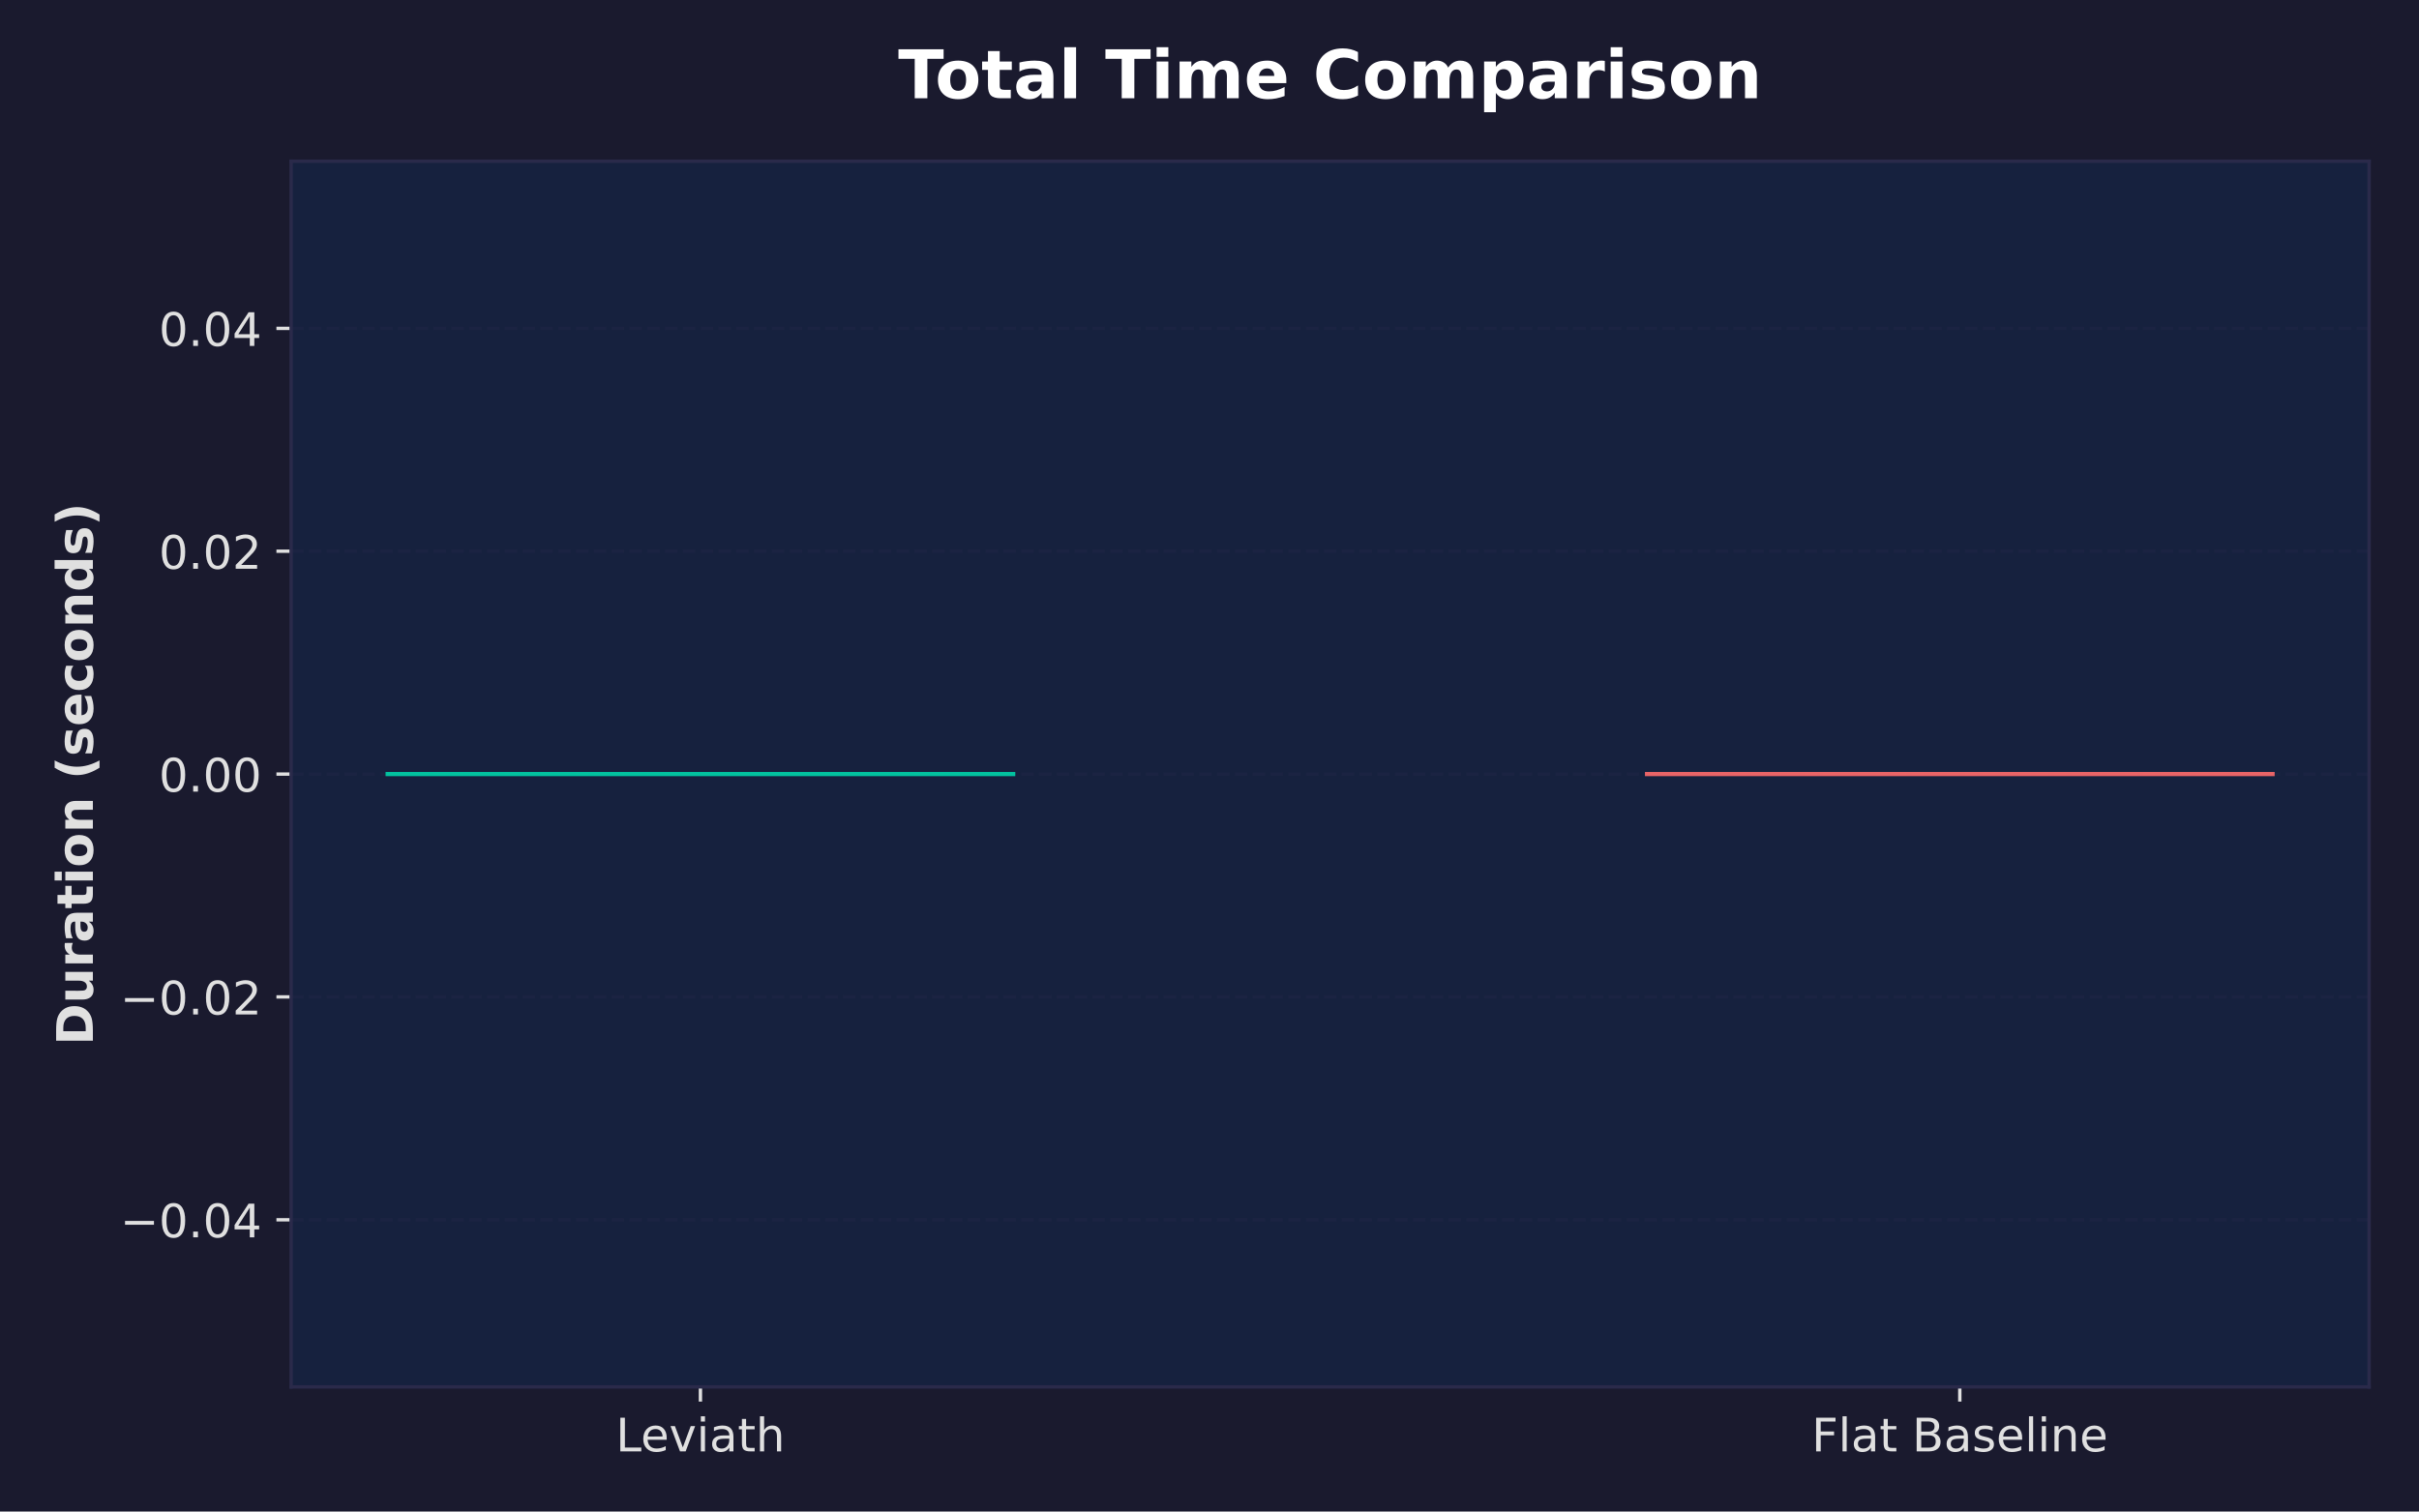
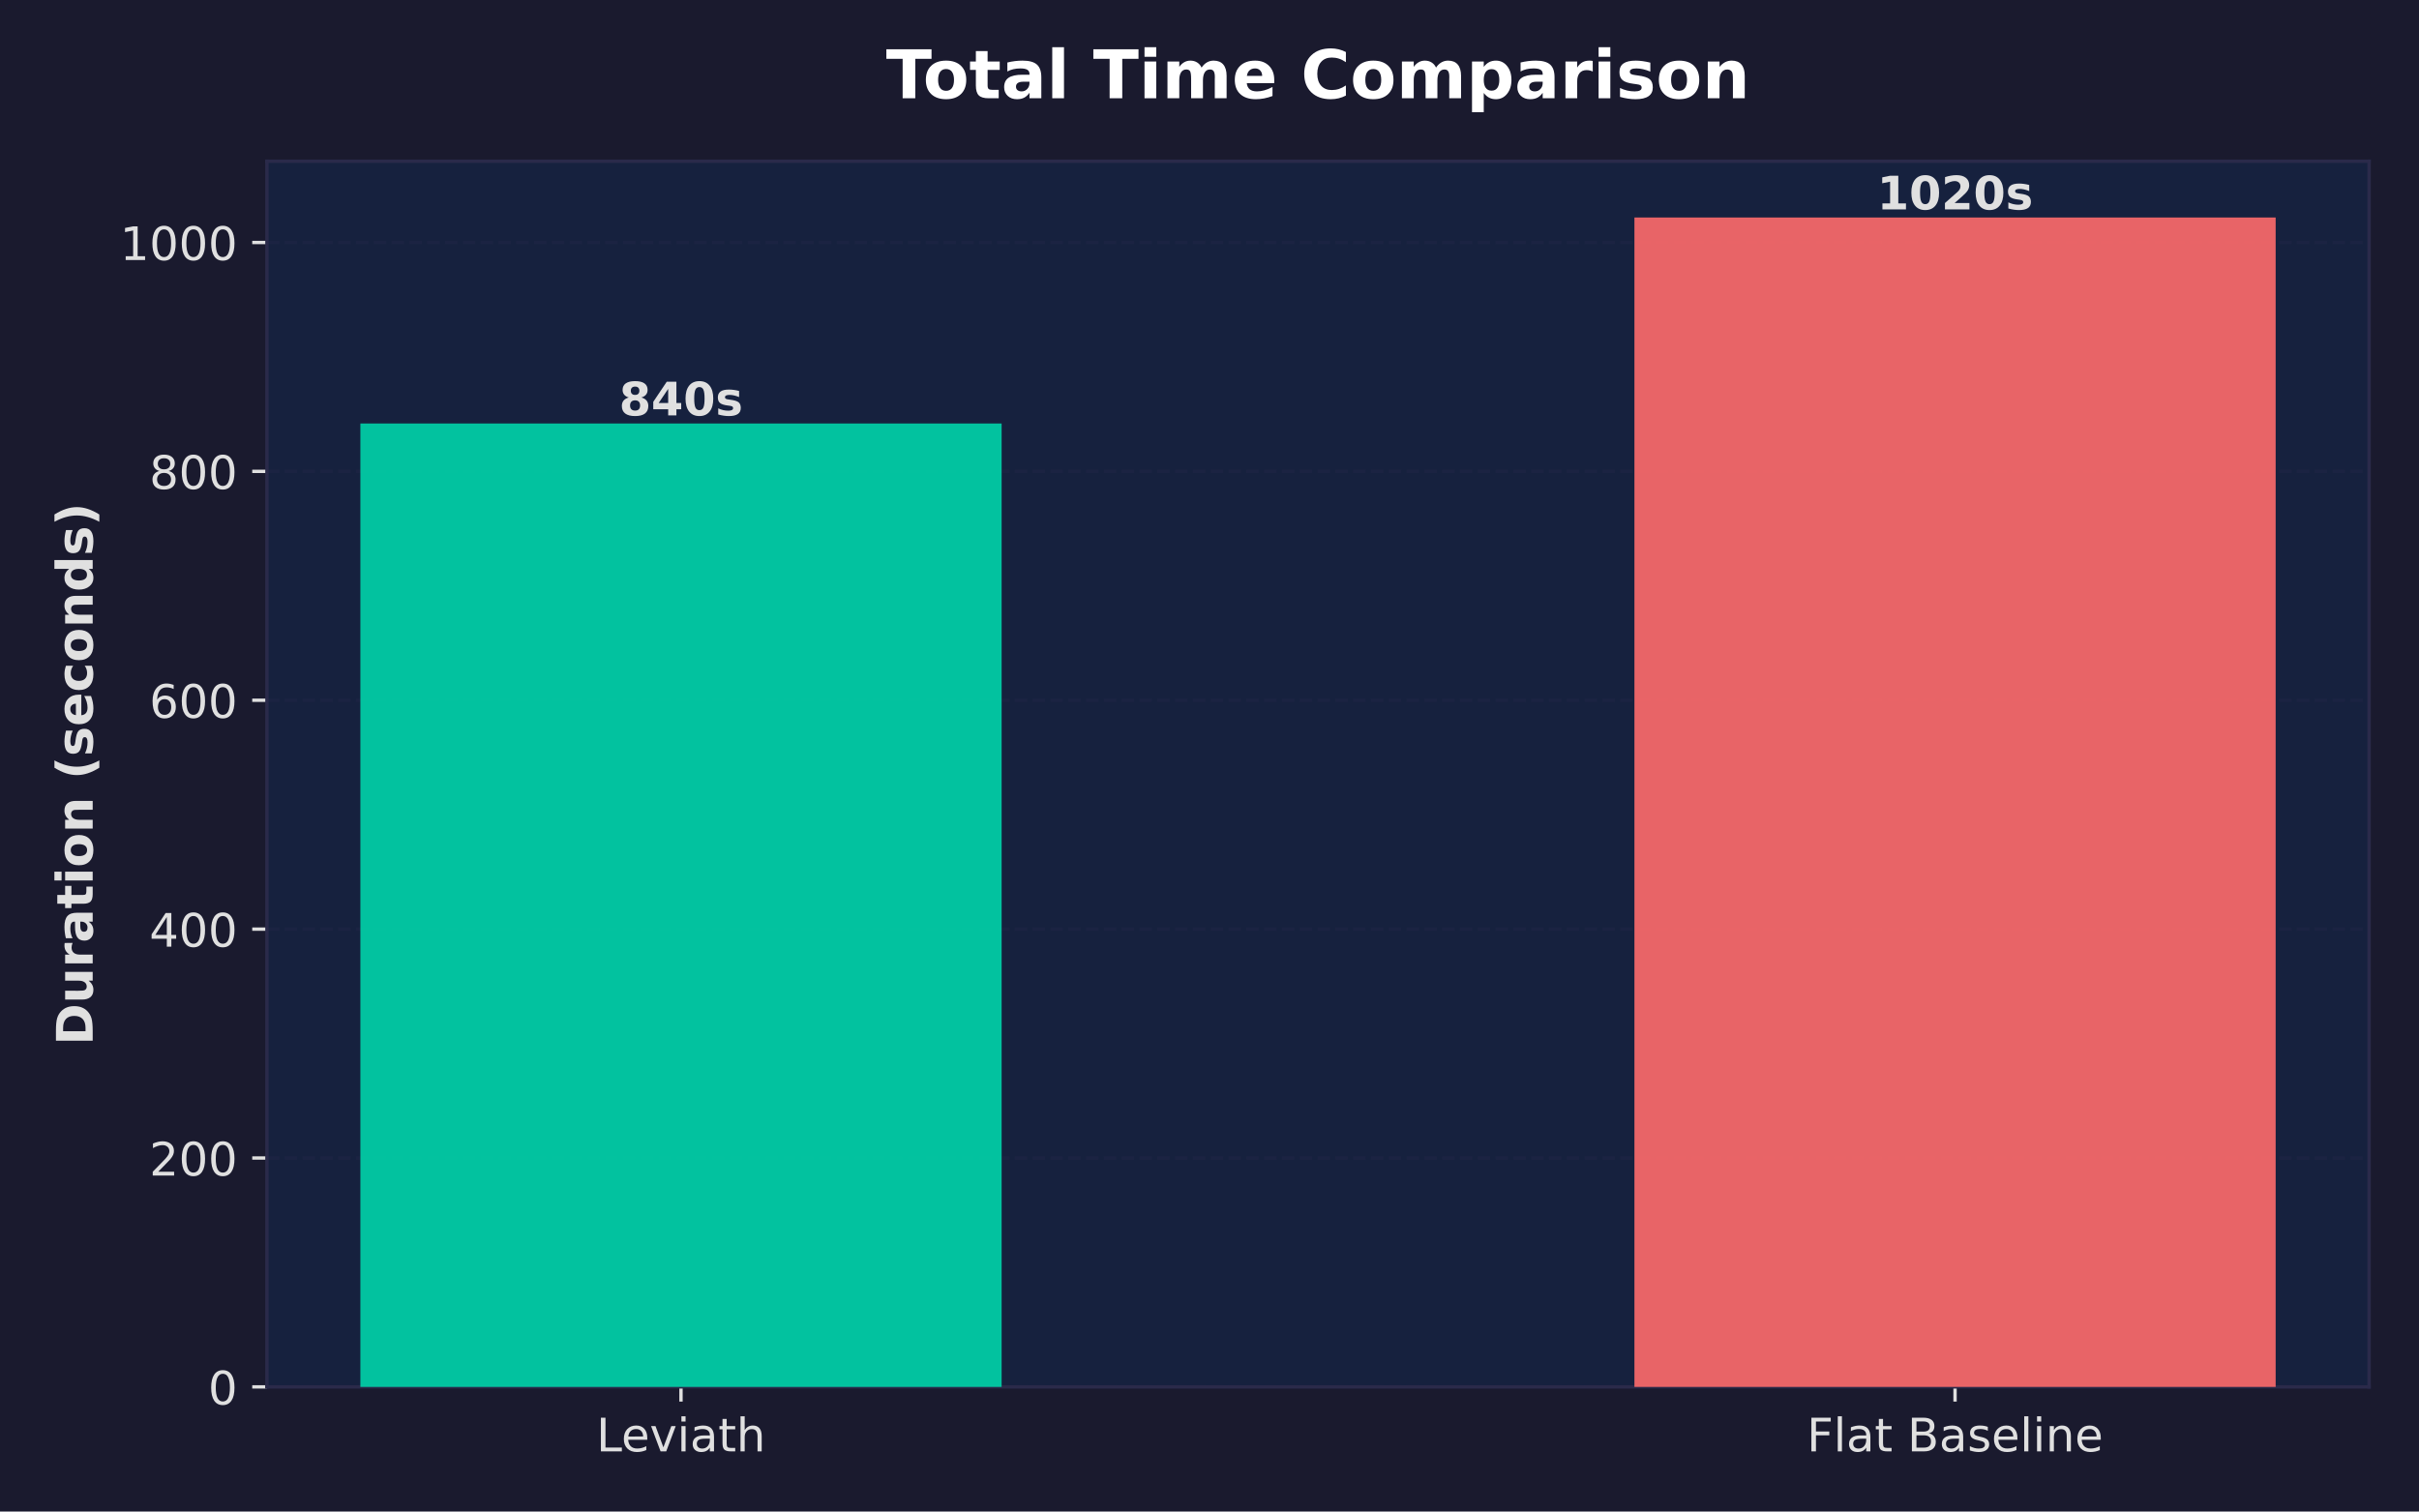
<svg xmlns="http://www.w3.org/2000/svg" xmlns:xlink="http://www.w3.org/1999/xlink" width="576pt" height="360pt" viewBox="0 0 576 360" version="1.1">
  <defs>
    <style type="text/css">*{stroke-linejoin: round; stroke-linecap: butt}</style>
  </defs>
  <g id="figure_1">
    <g id="patch_1">
      <path d="M 0 360  L 576 360  L 576 0  L 0 0  z " style="fill: #1a1a2e" />
    </g>
    <g id="axes_1">
      <g id="patch_2">
-         <path d="M 69.32 330.32  L 564.12 330.32  L 564.12 38.4  L 69.32 38.4  z " style="fill: #16213e" />
+         <path d="M 63.56 330.32  L 564.12 330.32  L 564.12 38.4  L 63.56 38.4  z " style="fill: #16213e" />
      </g>
      <g id="matplotlib.axis_1">
        <g id="xtick_1">
          <g id="line2d_1">
            <defs>
-               <path id="m157ea179cd" d="M 0 0  L 0 3.5  " style="stroke: #e0e0e0; stroke-width: 0.8" />
+               <path id="m5d4feda4c8" d="M 0 0  L 0 3.5  " style="stroke: #e0e0e0; stroke-width: 0.8" />
            </defs>
            <g>
-               <use xlink:href="#m157ea179cd" x="166.781" y="330.32" style="fill: #e0e0e0; stroke: #e0e0e0; stroke-width: 0.8" />
+               <use xlink:href="#m5d4feda4c8" x="162.155" y="330.32" style="fill: #e0e0e0; stroke: #e0e0e0; stroke-width: 0.8" />
            </g>
          </g>
          <g id="text_1">
-             <g style="fill: #e0e0e0" transform="translate(146.6326 345.6783) scale(0.11 -0.11)">
+             <g style="fill: #e0e0e0" transform="translate(142.0071 345.6783) scale(0.11 -0.11)">
              <defs>
                <path id="DejaVuSans-4c" d="M 628 4666  L 1259 4666  L 1259 531  L 3531 531  L 3531 0  L 628 0  L 628 4666  z " transform="scale(0.015625)" />
                <path id="DejaVuSans-65" d="M 3597 1894  L 3597 1613  L 953 1613  Q 991 1019 1311 708  Q 1631 397 2203 397  Q 2534 397 2845 478  Q 3156 559 3463 722  L 3463 178  Q 3153 47 2828 -22  Q 2503 -91 2169 -91  Q 1331 -91 842 396  Q 353 884 353 1716  Q 353 2575 817 3079  Q 1281 3584 2069 3584  Q 2775 3584 3186 3129  Q 3597 2675 3597 1894  z M 3022 2063  Q 3016 2534 2758 2815  Q 2500 3097 2075 3097  Q 1594 3097 1305 2825  Q 1016 2553 972 2059  L 3022 2063  z " transform="scale(0.015625)" />
                <path id="DejaVuSans-76" d="M 191 3500  L 800 3500  L 1894 563  L 2988 3500  L 3597 3500  L 2284 0  L 1503 0  L 191 3500  z " transform="scale(0.015625)" />
                <path id="DejaVuSans-69" d="M 603 3500  L 1178 3500  L 1178 0  L 603 0  L 603 3500  z M 603 4863  L 1178 4863  L 1178 4134  L 603 4134  L 603 4863  z " transform="scale(0.015625)" />
                <path id="DejaVuSans-61" d="M 2194 1759  Q 1497 1759 1228 1600  Q 959 1441 959 1056  Q 959 750 1161 570  Q 1363 391 1709 391  Q 2188 391 2477 730  Q 2766 1069 2766 1631  L 2766 1759  L 2194 1759  z M 3341 1997  L 3341 0  L 2766 0  L 2766 531  Q 2569 213 2275 61  Q 1981 -91 1556 -91  Q 1019 -91 701 211  Q 384 513 384 1019  Q 384 1609 779 1909  Q 1175 2209 1959 2209  L 2766 2209  L 2766 2266  Q 2766 2663 2505 2880  Q 2244 3097 1772 3097  Q 1472 3097 1187 3025  Q 903 2953 641 2809  L 641 3341  Q 956 3463 1253 3523  Q 1550 3584 1831 3584  Q 2591 3584 2966 3190  Q 3341 2797 3341 1997  z " transform="scale(0.015625)" />
                <path id="DejaVuSans-74" d="M 1172 4494  L 1172 3500  L 2356 3500  L 2356 3053  L 1172 3053  L 1172 1153  Q 1172 725 1289 603  Q 1406 481 1766 481  L 2356 481  L 2356 0  L 1766 0  Q 1100 0 847 248  Q 594 497 594 1153  L 594 3053  L 172 3053  L 172 3500  L 594 3500  L 594 4494  L 1172 4494  z " transform="scale(0.015625)" />
                <path id="DejaVuSans-68" d="M 3513 2113  L 3513 0  L 2938 0  L 2938 2094  Q 2938 2591 2744 2837  Q 2550 3084 2163 3084  Q 1697 3084 1428 2787  Q 1159 2491 1159 1978  L 1159 0  L 581 0  L 581 4863  L 1159 4863  L 1159 2956  Q 1366 3272 1645 3428  Q 1925 3584 2291 3584  Q 2894 3584 3203 3211  Q 3513 2838 3513 2113  z " transform="scale(0.015625)" />
              </defs>
              <use xlink:href="#DejaVuSans-4c" />
              <use xlink:href="#DejaVuSans-65" transform="translate(53.96289 0)" />
              <use xlink:href="#DejaVuSans-76" transform="translate(115.4863 0)" />
              <use xlink:href="#DejaVuSans-69" transform="translate(174.666 0)" />
              <use xlink:href="#DejaVuSans-61" transform="translate(202.4492 0)" />
              <use xlink:href="#DejaVuSans-74" transform="translate(263.7285 0)" />
              <use xlink:href="#DejaVuSans-68" transform="translate(302.9375 0)" />
            </g>
          </g>
        </g>
        <g id="xtick_2">
          <g id="line2d_2">
            <g>
-               <use xlink:href="#m157ea179cd" x="466.659" y="330.32" style="fill: #e0e0e0; stroke: #e0e0e0; stroke-width: 0.8" />
+               <use xlink:href="#m5d4feda4c8" x="465.525" y="330.32" style="fill: #e0e0e0; stroke: #e0e0e0; stroke-width: 0.8" />
            </g>
          </g>
          <g id="text_2">
-             <g style="fill: #e0e0e0" transform="translate(431.3743 345.6783) scale(0.11 -0.11)">
+             <g style="fill: #e0e0e0" transform="translate(430.2398 345.6783) scale(0.11 -0.11)">
              <defs>
                <path id="DejaVuSans-46" d="M 628 4666  L 3309 4666  L 3309 4134  L 1259 4134  L 1259 2759  L 3109 2759  L 3109 2228  L 1259 2228  L 1259 0  L 628 0  L 628 4666  z " transform="scale(0.015625)" />
                <path id="DejaVuSans-6c" d="M 603 4863  L 1178 4863  L 1178 0  L 603 0  L 603 4863  z " transform="scale(0.015625)" />
                <path id="DejaVuSans-20" transform="scale(0.015625)" />
                <path id="DejaVuSans-42" d="M 1259 2228  L 1259 519  L 2272 519  Q 2781 519 3026 730  Q 3272 941 3272 1375  Q 3272 1813 3026 2020  Q 2781 2228 2272 2228  L 1259 2228  z M 1259 4147  L 1259 2741  L 2194 2741  Q 2656 2741 2882 2914  Q 3109 3088 3109 3444  Q 3109 3797 2882 3972  Q 2656 4147 2194 4147  L 1259 4147  z M 628 4666  L 2241 4666  Q 2963 4666 3353 4366  Q 3744 4066 3744 3513  Q 3744 3084 3544 2831  Q 3344 2578 2956 2516  Q 3422 2416 3680 2098  Q 3938 1781 3938 1306  Q 3938 681 3513 340  Q 3088 0 2303 0  L 628 0  L 628 4666  z " transform="scale(0.015625)" />
                <path id="DejaVuSans-73" d="M 2834 3397  L 2834 2853  Q 2591 2978 2328 3040  Q 2066 3103 1784 3103  Q 1356 3103 1142 2972  Q 928 2841 928 2578  Q 928 2378 1081 2264  Q 1234 2150 1697 2047  L 1894 2003  Q 2506 1872 2764 1633  Q 3022 1394 3022 966  Q 3022 478 2636 193  Q 2250 -91 1575 -91  Q 1294 -91 989 -36  Q 684 19 347 128  L 347 722  Q 666 556 975 473  Q 1284 391 1588 391  Q 1994 391 2212 530  Q 2431 669 2431 922  Q 2431 1156 2273 1281  Q 2116 1406 1581 1522  L 1381 1569  Q 847 1681 609 1914  Q 372 2147 372 2553  Q 372 3047 722 3315  Q 1072 3584 1716 3584  Q 2034 3584 2315 3537  Q 2597 3491 2834 3397  z " transform="scale(0.015625)" />
                <path id="DejaVuSans-6e" d="M 3513 2113  L 3513 0  L 2938 0  L 2938 2094  Q 2938 2591 2744 2837  Q 2550 3084 2163 3084  Q 1697 3084 1428 2787  Q 1159 2491 1159 1978  L 1159 0  L 581 0  L 581 3500  L 1159 3500  L 1159 2956  Q 1366 3272 1645 3428  Q 1925 3584 2291 3584  Q 2894 3584 3203 3211  Q 3513 2838 3513 2113  z " transform="scale(0.015625)" />
              </defs>
              <use xlink:href="#DejaVuSans-46" />
              <use xlink:href="#DejaVuSans-6c" transform="translate(57.51953 0)" />
              <use xlink:href="#DejaVuSans-61" transform="translate(85.30273 0)" />
              <use xlink:href="#DejaVuSans-74" transform="translate(146.582 0)" />
              <use xlink:href="#DejaVuSans-20" transform="translate(185.791 0)" />
              <use xlink:href="#DejaVuSans-42" transform="translate(217.5781 0)" />
              <use xlink:href="#DejaVuSans-61" transform="translate(286.1816 0)" />
              <use xlink:href="#DejaVuSans-73" transform="translate(347.4609 0)" />
              <use xlink:href="#DejaVuSans-65" transform="translate(399.5605 0)" />
              <use xlink:href="#DejaVuSans-6c" transform="translate(461.084 0)" />
              <use xlink:href="#DejaVuSans-69" transform="translate(488.8672 0)" />
              <use xlink:href="#DejaVuSans-6e" transform="translate(516.6504 0)" />
              <use xlink:href="#DejaVuSans-65" transform="translate(580.0293 0)" />
            </g>
          </g>
        </g>
      </g>
      <g id="matplotlib.axis_2">
        <g id="ytick_1">
          <g id="line2d_3">
-             <path d="M 69.32 290.513  L 564.12 290.513  " clip-path="url(#p78fb593def)" style="fill: none; stroke-dasharray: 2.96,1.28; stroke-dashoffset: 0; stroke: #2a2a4a; stroke-opacity: 0.3; stroke-width: 0.8" />
+             <path d="M 63.56 330.32  L 564.12 330.32  " clip-path="url(#p11502b06a4)" style="fill: none; stroke-dasharray: 2.96,1.28; stroke-dashoffset: 0; stroke: #2a2a4a; stroke-opacity: 0.3; stroke-width: 0.8" />
          </g>
          <g id="line2d_4">
            <defs>
-               <path id="m3d1fa2d047" d="M 0 0  L -3.5 0  " style="stroke: #e0e0e0; stroke-width: 0.8" />
+               <path id="m5ab9bcb0f0" d="M 0 0  L -3.5 0  " style="stroke: #e0e0e0; stroke-width: 0.8" />
            </defs>
            <g>
-               <use xlink:href="#m3d1fa2d047" x="69.32" y="290.513" style="fill: #e0e0e0; stroke: #e0e0e0; stroke-width: 0.8" />
+               <use xlink:href="#m5ab9bcb0f0" x="63.56" y="330.32" style="fill: #e0e0e0; stroke: #e0e0e0; stroke-width: 0.8" />
            </g>
          </g>
          <g id="text_3">
-             <g style="fill: #e0e0e0" transform="translate(28.61016 294.6919) scale(0.11 -0.11)">
-               <defs>
-                 <path id="DejaVuSans-2212" d="M 678 2272  L 4684 2272  L 4684 1741  L 678 1741  L 678 2272  z " transform="scale(0.015625)" />
+             <g style="fill: #e0e0e0" transform="translate(49.56125 334.4991) scale(0.11 -0.11)">
+               <defs>
                <path id="DejaVuSans-30" d="M 2034 4250  Q 1547 4250 1301 3770  Q 1056 3291 1056 2328  Q 1056 1369 1301 889  Q 1547 409 2034 409  Q 2525 409 2770 889  Q 3016 1369 3016 2328  Q 3016 3291 2770 3770  Q 2525 4250 2034 4250  z M 2034 4750  Q 2819 4750 3233 4129  Q 3647 3509 3647 2328  Q 3647 1150 3233 529  Q 2819 -91 2034 -91  Q 1250 -91 836 529  Q 422 1150 422 2328  Q 422 3509 836 4129  Q 1250 4750 2034 4750  z " transform="scale(0.015625)" />
-                 <path id="DejaVuSans-2e" d="M 684 794  L 1344 794  L 1344 0  L 684 0  L 684 794  z " transform="scale(0.015625)" />
-                 <path id="DejaVuSans-34" d="M 2419 4116  L 825 1625  L 2419 1625  L 2419 4116  z M 2253 4666  L 3047 4666  L 3047 1625  L 3713 1625  L 3713 1100  L 3047 1100  L 3047 0  L 2419 0  L 2419 1100  L 313 1100  L 313 1709  L 2253 4666  z " transform="scale(0.015625)" />
-               </defs>
-               <use xlink:href="#DejaVuSans-2212" />
-               <use xlink:href="#DejaVuSans-30" transform="translate(83.78906 0)" />
-               <use xlink:href="#DejaVuSans-2e" transform="translate(147.4121 0)" />
-               <use xlink:href="#DejaVuSans-30" transform="translate(179.1992 0)" />
-               <use xlink:href="#DejaVuSans-34" transform="translate(242.8223 0)" />
+               </defs>
+               <use xlink:href="#DejaVuSans-30" />
            </g>
          </g>
        </g>
        <g id="ytick_2">
          <g id="line2d_5">
-             <path d="M 69.32 237.436  L 564.12 237.436  " clip-path="url(#p78fb593def)" style="fill: none; stroke-dasharray: 2.96,1.28; stroke-dashoffset: 0; stroke: #2a2a4a; stroke-opacity: 0.3; stroke-width: 0.8" />
+             <path d="M 63.56 275.806  L 564.12 275.806  " clip-path="url(#p11502b06a4)" style="fill: none; stroke-dasharray: 2.96,1.28; stroke-dashoffset: 0; stroke: #2a2a4a; stroke-opacity: 0.3; stroke-width: 0.8" />
          </g>
          <g id="line2d_6">
            <g>
-               <use xlink:href="#m3d1fa2d047" x="69.32" y="237.436" style="fill: #e0e0e0; stroke: #e0e0e0; stroke-width: 0.8" />
+               <use xlink:href="#m5ab9bcb0f0" x="63.56" y="275.806" style="fill: #e0e0e0; stroke: #e0e0e0; stroke-width: 0.8" />
            </g>
          </g>
          <g id="text_4">
-             <g style="fill: #e0e0e0" transform="translate(28.61016 241.6155) scale(0.11 -0.11)">
+             <g style="fill: #e0e0e0" transform="translate(35.56375 279.9856) scale(0.11 -0.11)">
              <defs>
                <path id="DejaVuSans-32" d="M 1228 531  L 3431 531  L 3431 0  L 469 0  L 469 531  Q 828 903 1448 1529  Q 2069 2156 2228 2338  Q 2531 2678 2651 2914  Q 2772 3150 2772 3378  Q 2772 3750 2511 3984  Q 2250 4219 1831 4219  Q 1534 4219 1204 4116  Q 875 4013 500 3803  L 500 4441  Q 881 4594 1212 4672  Q 1544 4750 1819 4750  Q 2544 4750 2975 4387  Q 3406 4025 3406 3419  Q 3406 3131 3298 2873  Q 3191 2616 2906 2266  Q 2828 2175 2409 1742  Q 1991 1309 1228 531  z " transform="scale(0.015625)" />
              </defs>
-               <use xlink:href="#DejaVuSans-2212" />
-               <use xlink:href="#DejaVuSans-30" transform="translate(83.78906 0)" />
-               <use xlink:href="#DejaVuSans-2e" transform="translate(147.4121 0)" />
-               <use xlink:href="#DejaVuSans-30" transform="translate(179.1992 0)" />
-               <use xlink:href="#DejaVuSans-32" transform="translate(242.8223 0)" />
+               <use xlink:href="#DejaVuSans-32" />
+               <use xlink:href="#DejaVuSans-30" transform="translate(63.62305 0)" />
+               <use xlink:href="#DejaVuSans-30" transform="translate(127.2461 0)" />
            </g>
          </g>
        </g>
        <g id="ytick_3">
          <g id="line2d_7">
-             <path d="M 69.32 184.36  L 564.12 184.36  " clip-path="url(#p78fb593def)" style="fill: none; stroke-dasharray: 2.96,1.28; stroke-dashoffset: 0; stroke: #2a2a4a; stroke-opacity: 0.3; stroke-width: 0.8" />
+             <path d="M 63.56 221.293  L 564.12 221.293  " clip-path="url(#p11502b06a4)" style="fill: none; stroke-dasharray: 2.96,1.28; stroke-dashoffset: 0; stroke: #2a2a4a; stroke-opacity: 0.3; stroke-width: 0.8" />
          </g>
          <g id="line2d_8">
            <g>
-               <use xlink:href="#m3d1fa2d047" x="69.32" y="184.36" style="fill: #e0e0e0; stroke: #e0e0e0; stroke-width: 0.8" />
+               <use xlink:href="#m5ab9bcb0f0" x="63.56" y="221.293" style="fill: #e0e0e0; stroke: #e0e0e0; stroke-width: 0.8" />
            </g>
          </g>
          <g id="text_5">
-             <g style="fill: #e0e0e0" transform="translate(37.82781 188.5391) scale(0.11 -0.11)">
-               <use xlink:href="#DejaVuSans-30" />
-               <use xlink:href="#DejaVuSans-2e" transform="translate(63.62305 0)" />
-               <use xlink:href="#DejaVuSans-30" transform="translate(95.41016 0)" />
-               <use xlink:href="#DejaVuSans-30" transform="translate(159.0332 0)" />
+             <g style="fill: #e0e0e0" transform="translate(35.56375 225.4721) scale(0.11 -0.11)">
+               <defs>
+                 <path id="DejaVuSans-34" d="M 2419 4116  L 825 1625  L 2419 1625  L 2419 4116  z M 2253 4666  L 3047 4666  L 3047 1625  L 3713 1625  L 3713 1100  L 3047 1100  L 3047 0  L 2419 0  L 2419 1100  L 313 1100  L 313 1709  L 2253 4666  z " transform="scale(0.015625)" />
+               </defs>
+               <use xlink:href="#DejaVuSans-34" />
+               <use xlink:href="#DejaVuSans-30" transform="translate(63.62305 0)" />
+               <use xlink:href="#DejaVuSans-30" transform="translate(127.2461 0)" />
            </g>
          </g>
        </g>
        <g id="ytick_4">
          <g id="line2d_9">
-             <path d="M 69.32 131.284  L 564.12 131.284  " clip-path="url(#p78fb593def)" style="fill: none; stroke-dasharray: 2.96,1.28; stroke-dashoffset: 0; stroke: #2a2a4a; stroke-opacity: 0.3; stroke-width: 0.8" />
+             <path d="M 63.56 166.779  L 564.12 166.779  " clip-path="url(#p11502b06a4)" style="fill: none; stroke-dasharray: 2.96,1.28; stroke-dashoffset: 0; stroke: #2a2a4a; stroke-opacity: 0.3; stroke-width: 0.8" />
          </g>
          <g id="line2d_10">
            <g>
-               <use xlink:href="#m3d1fa2d047" x="69.32" y="131.284" style="fill: #e0e0e0; stroke: #e0e0e0; stroke-width: 0.8" />
+               <use xlink:href="#m5ab9bcb0f0" x="63.56" y="166.779" style="fill: #e0e0e0; stroke: #e0e0e0; stroke-width: 0.8" />
            </g>
          </g>
          <g id="text_6">
-             <g style="fill: #e0e0e0" transform="translate(37.82781 135.4628) scale(0.11 -0.11)">
-               <use xlink:href="#DejaVuSans-30" />
-               <use xlink:href="#DejaVuSans-2e" transform="translate(63.62305 0)" />
-               <use xlink:href="#DejaVuSans-30" transform="translate(95.41016 0)" />
-               <use xlink:href="#DejaVuSans-32" transform="translate(159.0332 0)" />
+             <g style="fill: #e0e0e0" transform="translate(35.56375 170.9585) scale(0.11 -0.11)">
+               <defs>
+                 <path id="DejaVuSans-36" d="M 2113 2584  Q 1688 2584 1439 2293  Q 1191 2003 1191 1497  Q 1191 994 1439 701  Q 1688 409 2113 409  Q 2538 409 2786 701  Q 3034 994 3034 1497  Q 3034 2003 2786 2293  Q 2538 2584 2113 2584  z M 3366 4563  L 3366 3988  Q 3128 4100 2886 4159  Q 2644 4219 2406 4219  Q 1781 4219 1451 3797  Q 1122 3375 1075 2522  Q 1259 2794 1537 2939  Q 1816 3084 2150 3084  Q 2853 3084 3261 2657  Q 3669 2231 3669 1497  Q 3669 778 3244 343  Q 2819 -91 2113 -91  Q 1303 -91 875 529  Q 447 1150 447 2328  Q 447 3434 972 4092  Q 1497 4750 2381 4750  Q 2619 4750 2861 4703  Q 3103 4656 3366 4563  z " transform="scale(0.015625)" />
+               </defs>
+               <use xlink:href="#DejaVuSans-36" />
+               <use xlink:href="#DejaVuSans-30" transform="translate(63.62305 0)" />
+               <use xlink:href="#DejaVuSans-30" transform="translate(127.2461 0)" />
            </g>
          </g>
        </g>
        <g id="ytick_5">
          <g id="line2d_11">
-             <path d="M 69.32 78.207  L 564.12 78.207  " clip-path="url(#p78fb593def)" style="fill: none; stroke-dasharray: 2.96,1.28; stroke-dashoffset: 0; stroke: #2a2a4a; stroke-opacity: 0.3; stroke-width: 0.8" />
+             <path d="M 63.56 112.266  L 564.12 112.266  " clip-path="url(#p11502b06a4)" style="fill: none; stroke-dasharray: 2.96,1.28; stroke-dashoffset: 0; stroke: #2a2a4a; stroke-opacity: 0.3; stroke-width: 0.8" />
          </g>
          <g id="line2d_12">
            <g>
-               <use xlink:href="#m3d1fa2d047" x="69.32" y="78.207" style="fill: #e0e0e0; stroke: #e0e0e0; stroke-width: 0.8" />
+               <use xlink:href="#m5ab9bcb0f0" x="63.56" y="112.266" style="fill: #e0e0e0; stroke: #e0e0e0; stroke-width: 0.8" />
            </g>
          </g>
          <g id="text_7">
-             <g style="fill: #e0e0e0" transform="translate(37.82781 82.38641) scale(0.11 -0.11)">
-               <use xlink:href="#DejaVuSans-30" />
-               <use xlink:href="#DejaVuSans-2e" transform="translate(63.62305 0)" />
-               <use xlink:href="#DejaVuSans-30" transform="translate(95.41016 0)" />
-               <use xlink:href="#DejaVuSans-34" transform="translate(159.0332 0)" />
-             </g>
-           </g>
-         </g>
-         <g id="text_8">
-           <g style="fill: #e0e0e0" transform="translate(22.11453 248.9678) rotate(-90) scale(0.12 -0.12)">
+             <g style="fill: #e0e0e0" transform="translate(35.56375 116.445) scale(0.11 -0.11)">
+               <defs>
+                 <path id="DejaVuSans-38" d="M 2034 2216  Q 1584 2216 1326 1975  Q 1069 1734 1069 1313  Q 1069 891 1326 650  Q 1584 409 2034 409  Q 2484 409 2743 651  Q 3003 894 3003 1313  Q 3003 1734 2745 1975  Q 2488 2216 2034 2216  z M 1403 2484  Q 997 2584 770 2862  Q 544 3141 544 3541  Q 544 4100 942 4425  Q 1341 4750 2034 4750  Q 2731 4750 3128 4425  Q 3525 4100 3525 3541  Q 3525 3141 3298 2862  Q 3072 2584 2669 2484  Q 3125 2378 3379 2068  Q 3634 1759 3634 1313  Q 3634 634 3220 271  Q 2806 -91 2034 -91  Q 1263 -91 848 271  Q 434 634 434 1313  Q 434 1759 690 2068  Q 947 2378 1403 2484  z M 1172 3481  Q 1172 3119 1398 2916  Q 1625 2713 2034 2713  Q 2441 2713 2670 2916  Q 2900 3119 2900 3481  Q 2900 3844 2670 4047  Q 2441 4250 2034 4250  Q 1625 4250 1398 4047  Q 1172 3844 1172 3481  z " transform="scale(0.015625)" />
+               </defs>
+               <use xlink:href="#DejaVuSans-38" />
+               <use xlink:href="#DejaVuSans-30" transform="translate(63.62305 0)" />
+               <use xlink:href="#DejaVuSans-30" transform="translate(127.2461 0)" />
+             </g>
+           </g>
+         </g>
+         <g id="ytick_6">
+           <g id="line2d_13">
+             <path d="M 63.56 57.752  L 564.12 57.752  " clip-path="url(#p11502b06a4)" style="fill: none; stroke-dasharray: 2.96,1.28; stroke-dashoffset: 0; stroke: #2a2a4a; stroke-opacity: 0.3; stroke-width: 0.8" />
+           </g>
+           <g id="line2d_14">
+             <g>
+               <use xlink:href="#m5ab9bcb0f0" x="63.56" y="57.752" style="fill: #e0e0e0; stroke: #e0e0e0; stroke-width: 0.8" />
+             </g>
+           </g>
+           <g id="text_8">
+             <g style="fill: #e0e0e0" transform="translate(28.565 61.93145) scale(0.11 -0.11)">
+               <defs>
+                 <path id="DejaVuSans-31" d="M 794 531  L 1825 531  L 1825 4091  L 703 3866  L 703 4441  L 1819 4666  L 2450 4666  L 2450 531  L 3481 531  L 3481 0  L 794 0  L 794 531  z " transform="scale(0.015625)" />
+               </defs>
+               <use xlink:href="#DejaVuSans-31" />
+               <use xlink:href="#DejaVuSans-30" transform="translate(63.62305 0)" />
+               <use xlink:href="#DejaVuSans-30" transform="translate(127.2461 0)" />
+               <use xlink:href="#DejaVuSans-30" transform="translate(190.8691 0)" />
+             </g>
+           </g>
+         </g>
+         <g id="text_9">
+           <g style="fill: #e0e0e0" transform="translate(22.06938 248.9678) rotate(-90) scale(0.12 -0.12)">
            <defs>
              <path id="DejaVuSans-Bold-44" d="M 1791 3756  L 1791 909  L 2222 909  Q 2959 909 3348 1275  Q 3738 1641 3738 2338  Q 3738 3031 3350 3393  Q 2963 3756 2222 3756  L 1791 3756  z M 588 4666  L 1856 4666  Q 2919 4666 3439 4514  Q 3959 4363 4331 4000  Q 4659 3684 4818 3271  Q 4978 2859 4978 2338  Q 4978 1809 4818 1395  Q 4659 981 4331 666  Q 3956 303 3431 151  Q 2906 0 1856 0  L 588 0  L 588 4666  z " transform="scale(0.015625)" />
              <path id="DejaVuSans-Bold-75" d="M 500 1363  L 500 3500  L 1625 3500  L 1625 3150  Q 1625 2866 1622 2436  Q 1619 2006 1619 1863  Q 1619 1441 1641 1255  Q 1663 1069 1716 984  Q 1784 875 1895 815  Q 2006 756 2150 756  Q 2500 756 2700 1025  Q 2900 1294 2900 1772  L 2900 3500  L 4019 3500  L 4019 0  L 2900 0  L 2900 506  Q 2647 200 2364 54  Q 2081 -91 1741 -91  Q 1134 -91 817 281  Q 500 653 500 1363  z " transform="scale(0.015625)" />
              <path id="DejaVuSans-Bold-72" d="M 3138 2547  Q 2991 2616 2845 2648  Q 2700 2681 2553 2681  Q 2122 2681 1889 2404  Q 1656 2128 1656 1613  L 1656 0  L 538 0  L 538 3500  L 1656 3500  L 1656 2925  Q 1872 3269 2151 3426  Q 2431 3584 2822 3584  Q 2878 3584 2943 3579  Q 3009 3575 3134 3559  L 3138 2547  z " transform="scale(0.015625)" />
              <path id="DejaVuSans-Bold-61" d="M 2106 1575  Q 1756 1575 1579 1456  Q 1403 1338 1403 1106  Q 1403 894 1545 773  Q 1688 653 1941 653  Q 2256 653 2472 879  Q 2688 1106 2688 1447  L 2688 1575  L 2106 1575  z M 3816 1997  L 3816 0  L 2688 0  L 2688 519  Q 2463 200 2181 54  Q 1900 -91 1497 -91  Q 953 -91 614 226  Q 275 544 275 1050  Q 275 1666 698 1953  Q 1122 2241 2028 2241  L 2688 2241  L 2688 2328  Q 2688 2594 2478 2717  Q 2269 2841 1825 2841  Q 1466 2841 1156 2769  Q 847 2697 581 2553  L 581 3406  Q 941 3494 1303 3539  Q 1666 3584 2028 3584  Q 2975 3584 3395 3211  Q 3816 2838 3816 1997  z " transform="scale(0.015625)" />
              <path id="DejaVuSans-Bold-74" d="M 1759 4494  L 1759 3500  L 2913 3500  L 2913 2700  L 1759 2700  L 1759 1216  Q 1759 972 1856 886  Q 1953 800 2241 800  L 2816 800  L 2816 0  L 1856 0  Q 1194 0 917 276  Q 641 553 641 1216  L 641 2700  L 84 2700  L 84 3500  L 641 3500  L 641 4494  L 1759 4494  z " transform="scale(0.015625)" />
              <path id="DejaVuSans-Bold-69" d="M 538 3500  L 1656 3500  L 1656 0  L 538 0  L 538 3500  z M 538 4863  L 1656 4863  L 1656 3950  L 538 3950  L 538 4863  z " transform="scale(0.015625)" />
              <path id="DejaVuSans-Bold-6f" d="M 2203 2784  Q 1831 2784 1636 2517  Q 1441 2250 1441 1747  Q 1441 1244 1636 976  Q 1831 709 2203 709  Q 2569 709 2762 976  Q 2956 1244 2956 1747  Q 2956 2250 2762 2517  Q 2569 2784 2203 2784  z M 2203 3584  Q 3106 3584 3614 3096  Q 4122 2609 4122 1747  Q 4122 884 3614 396  Q 3106 -91 2203 -91  Q 1297 -91 786 396  Q 275 884 275 1747  Q 275 2609 786 3096  Q 1297 3584 2203 3584  z " transform="scale(0.015625)" />
              <path id="DejaVuSans-Bold-6e" d="M 4056 2131  L 4056 0  L 2931 0  L 2931 347  L 2931 1631  Q 2931 2084 2911 2256  Q 2891 2428 2841 2509  Q 2775 2619 2662 2680  Q 2550 2741 2406 2741  Q 2056 2741 1856 2470  Q 1656 2200 1656 1722  L 1656 0  L 538 0  L 538 3500  L 1656 3500  L 1656 2988  Q 1909 3294 2193 3439  Q 2478 3584 2822 3584  Q 3428 3584 3742 3212  Q 4056 2841 4056 2131  z " transform="scale(0.015625)" />
              <path id="DejaVuSans-Bold-20" transform="scale(0.015625)" />
              <path id="DejaVuSans-Bold-28" d="M 2413 -844  L 1484 -844  Q 1006 -72 778 623  Q 550 1319 550 2003  Q 550 2688 779 3389  Q 1009 4091 1484 4856  L 2413 4856  Q 2013 4116 1813 3408  Q 1613 2700 1613 2009  Q 1613 1319 1811 609  Q 2009 -100 2413 -844  z " transform="scale(0.015625)" />
              <path id="DejaVuSans-Bold-73" d="M 3272 3391  L 3272 2541  Q 2913 2691 2578 2766  Q 2244 2841 1947 2841  Q 1628 2841 1473 2761  Q 1319 2681 1319 2516  Q 1319 2381 1436 2309  Q 1553 2238 1856 2203  L 2053 2175  Q 2913 2066 3209 1816  Q 3506 1566 3506 1031  Q 3506 472 3093 190  Q 2681 -91 1863 -91  Q 1516 -91 1145 -36  Q 775 19 384 128  L 384 978  Q 719 816 1070 734  Q 1422 653 1784 653  Q 2113 653 2278 743  Q 2444 834 2444 1013  Q 2444 1163 2330 1236  Q 2216 1309 1875 1350  L 1678 1375  Q 931 1469 631 1722  Q 331 1975 331 2491  Q 331 3047 712 3315  Q 1094 3584 1881 3584  Q 2191 3584 2531 3537  Q 2872 3491 3272 3391  z " transform="scale(0.015625)" />
              <path id="DejaVuSans-Bold-65" d="M 4031 1759  L 4031 1441  L 1416 1441  Q 1456 1047 1700 850  Q 1944 653 2381 653  Q 2734 653 3104 758  Q 3475 863 3866 1075  L 3866 213  Q 3469 63 3072 -14  Q 2675 -91 2278 -91  Q 1328 -91 801 392  Q 275 875 275 1747  Q 275 2603 792 3093  Q 1309 3584 2216 3584  Q 3041 3584 3536 3087  Q 4031 2591 4031 1759  z M 2881 2131  Q 2881 2450 2695 2645  Q 2509 2841 2209 2841  Q 1884 2841 1681 2658  Q 1478 2475 1428 2131  L 2881 2131  z " transform="scale(0.015625)" />
              <path id="DejaVuSans-Bold-63" d="M 3366 3391  L 3366 2478  Q 3138 2634 2908 2709  Q 2678 2784 2431 2784  Q 1963 2784 1702 2511  Q 1441 2238 1441 1747  Q 1441 1256 1702 982  Q 1963 709 2431 709  Q 2694 709 2930 787  Q 3166 866 3366 1019  L 3366 103  Q 3103 6 2833 -42  Q 2563 -91 2291 -91  Q 1344 -91 809 395  Q 275 881 275 1747  Q 275 2613 809 3098  Q 1344 3584 2291 3584  Q 2566 3584 2833 3536  Q 3100 3488 3366 3391  z " transform="scale(0.015625)" />
              <path id="DejaVuSans-Bold-64" d="M 2919 2988  L 2919 4863  L 4044 4863  L 4044 0  L 2919 0  L 2919 506  Q 2688 197 2409 53  Q 2131 -91 1766 -91  Q 1119 -91 703 423  Q 288 938 288 1747  Q 288 2556 703 3070  Q 1119 3584 1766 3584  Q 2128 3584 2408 3439  Q 2688 3294 2919 2988  z M 2181 722  Q 2541 722 2730 984  Q 2919 1247 2919 1747  Q 2919 2247 2730 2509  Q 2541 2772 2181 2772  Q 1825 2772 1636 2509  Q 1447 2247 1447 1747  Q 1447 1247 1636 984  Q 1825 722 2181 722  z " transform="scale(0.015625)" />
              <path id="DejaVuSans-Bold-29" d="M 513 -844  Q 913 -100 1113 609  Q 1313 1319 1313 2009  Q 1313 2700 1113 3408  Q 913 4116 513 4856  L 1441 4856  Q 1916 4091 2145 3389  Q 2375 2688 2375 2003  Q 2375 1319 2147 623  Q 1919 -72 1441 -844  L 513 -844  z " transform="scale(0.015625)" />
            </defs>
            <use xlink:href="#DejaVuSans-Bold-44" />
            <use xlink:href="#DejaVuSans-Bold-75" transform="translate(83.00781 0)" />
            <use xlink:href="#DejaVuSans-Bold-72" transform="translate(154.1992 0)" />
            <use xlink:href="#DejaVuSans-Bold-61" transform="translate(203.5156 0)" />
            <use xlink:href="#DejaVuSans-Bold-74" transform="translate(270.9961 0)" />
            <use xlink:href="#DejaVuSans-Bold-69" transform="translate(318.7988 0)" />
            <use xlink:href="#DejaVuSans-Bold-6f" transform="translate(353.0762 0)" />
            <use xlink:href="#DejaVuSans-Bold-6e" transform="translate(421.7773 0)" />
            <use xlink:href="#DejaVuSans-Bold-20" transform="translate(492.9688 0)" />
            <use xlink:href="#DejaVuSans-Bold-28" transform="translate(527.7832 0)" />
            <use xlink:href="#DejaVuSans-Bold-73" transform="translate(573.4863 0)" />
            <use xlink:href="#DejaVuSans-Bold-65" transform="translate(633.0078 0)" />
            <use xlink:href="#DejaVuSans-Bold-63" transform="translate(700.8301 0)" />
            <use xlink:href="#DejaVuSans-Bold-6f" transform="translate(760.1074 0)" />
            <use xlink:href="#DejaVuSans-Bold-6e" transform="translate(828.8086 0)" />
            <use xlink:href="#DejaVuSans-Bold-64" transform="translate(900 0)" />
            <use xlink:href="#DejaVuSans-Bold-73" transform="translate(971.582 0)" />
            <use xlink:href="#DejaVuSans-Bold-29" transform="translate(1031.104 0)" />
          </g>
        </g>
      </g>
      <g id="patch_3">
-         <path d="M 69.32 330.32  L 69.32 38.4  " style="fill: none; stroke: #2a2a4a; stroke-width: 0.8; stroke-linejoin: miter; stroke-linecap: square" />
+         <path d="M 63.56 330.32  L 63.56 38.4  " style="fill: none; stroke: #2a2a4a; stroke-width: 0.8; stroke-linejoin: miter; stroke-linecap: square" />
      </g>
      <g id="patch_4">
        <path d="M 564.12 330.32  L 564.12 38.4  " style="fill: none; stroke: #2a2a4a; stroke-width: 0.8; stroke-linejoin: miter; stroke-linecap: square" />
      </g>
      <g id="patch_5">
-         <path d="M 69.32 330.32  L 564.12 330.32  " style="fill: none; stroke: #2a2a4a; stroke-width: 0.8; stroke-linejoin: miter; stroke-linecap: square" />
+         <path d="M 63.56 330.32  L 564.12 330.32  " style="fill: none; stroke: #2a2a4a; stroke-width: 0.8; stroke-linejoin: miter; stroke-linecap: square" />
      </g>
      <g id="patch_6">
-         <path d="M 69.32 38.4  L 564.12 38.4  " style="fill: none; stroke: #2a2a4a; stroke-width: 0.8; stroke-linejoin: miter; stroke-linecap: square" />
+         <path d="M 63.56 38.4  L 564.12 38.4  " style="fill: none; stroke: #2a2a4a; stroke-width: 0.8; stroke-linejoin: miter; stroke-linecap: square" />
      </g>
      <g id="patch_7">
-         <path d="M 91.811 184.36  L 241.75 184.36  L 241.75 184.36  L 91.811 184.36  z " clip-path="url(#p78fb593def)" style="fill: #00d4aa; opacity: 0.9; stroke: #00d4aa; stroke-linejoin: miter" />
+         <path d="M 86.313 330.32  L 237.998 330.32  L 237.998 101.363  L 86.313 101.363  z " clip-path="url(#p11502b06a4)" style="fill: #00d4aa; opacity: 0.9; stroke: #00d4aa; stroke-linejoin: miter" />
      </g>
      <g id="patch_8">
-         <path d="M 391.69 184.36  L 541.629 184.36  L 541.629 184.36  L 391.69 184.36  z " clip-path="url(#p78fb593def)" style="fill: #ff6b6b; opacity: 0.9; stroke: #ff6b6b; stroke-linejoin: miter" />
-       </g>
-       <g id="text_9">
-         <g style="fill: #ffffff" transform="translate(213.86 23.4) scale(0.16 -0.16)">
+         <path d="M 389.682 330.32  L 541.367 330.32  L 541.367 52.301  L 389.682 52.301  z " clip-path="url(#p11502b06a4)" style="fill: #ff6b6b; opacity: 0.9; stroke: #ff6b6b; stroke-linejoin: miter" />
+       </g>
+       <g id="text_10">
+         <g style="fill: #e0e0e0" transform="translate(147.4014 98.9392) scale(0.11 -0.11)">
+           <defs>
+             <path id="DejaVuSans-Bold-38" d="M 2228 2088  Q 1891 2088 1709 1903  Q 1528 1719 1528 1375  Q 1528 1031 1709 848  Q 1891 666 2228 666  Q 2563 666 2741 848  Q 2919 1031 2919 1375  Q 2919 1722 2741 1905  Q 2563 2088 2228 2088  z M 1350 2484  Q 925 2613 709 2878  Q 494 3144 494 3541  Q 494 4131 934 4440  Q 1375 4750 2228 4750  Q 3075 4750 3515 4442  Q 3956 4134 3956 3541  Q 3956 3144 3739 2878  Q 3522 2613 3097 2484  Q 3572 2353 3814 2058  Q 4056 1763 4056 1313  Q 4056 619 3595 264  Q 3134 -91 2228 -91  Q 1319 -91 855 264  Q 391 619 391 1313  Q 391 1763 633 2058  Q 875 2353 1350 2484  z M 1631 3419  Q 1631 3141 1786 2991  Q 1941 2841 2228 2841  Q 2509 2841 2662 2991  Q 2816 3141 2816 3419  Q 2816 3697 2662 3845  Q 2509 3994 2228 3994  Q 1941 3994 1786 3844  Q 1631 3694 1631 3419  z " transform="scale(0.015625)" />
+             <path id="DejaVuSans-Bold-34" d="M 2356 3675  L 1038 1722  L 2356 1722  L 2356 3675  z M 2156 4666  L 3494 4666  L 3494 1722  L 4159 1722  L 4159 850  L 3494 850  L 3494 0  L 2356 0  L 2356 850  L 288 850  L 288 1881  L 2156 4666  z " transform="scale(0.015625)" />
+             <path id="DejaVuSans-Bold-30" d="M 2944 2338  Q 2944 3213 2780 3570  Q 2616 3928 2228 3928  Q 1841 3928 1675 3570  Q 1509 3213 1509 2338  Q 1509 1453 1675 1090  Q 1841 728 2228 728  Q 2613 728 2778 1090  Q 2944 1453 2944 2338  z M 4147 2328  Q 4147 1169 3647 539  Q 3147 -91 2228 -91  Q 1306 -91 806 539  Q 306 1169 306 2328  Q 306 3491 806 4120  Q 1306 4750 2228 4750  Q 3147 4750 3647 4120  Q 4147 3491 4147 2328  z " transform="scale(0.015625)" />
+           </defs>
+           <use xlink:href="#DejaVuSans-Bold-38" />
+           <use xlink:href="#DejaVuSans-Bold-34" transform="translate(69.58008 0)" />
+           <use xlink:href="#DejaVuSans-Bold-30" transform="translate(139.1602 0)" />
+           <use xlink:href="#DejaVuSans-Bold-73" transform="translate(208.7402 0)" />
+         </g>
+       </g>
+       <g id="text_11">
+         <g style="fill: #e0e0e0" transform="translate(446.9443 49.87701) scale(0.11 -0.11)">
+           <defs>
+             <path id="DejaVuSans-Bold-31" d="M 750 831  L 1813 831  L 1813 3847  L 722 3622  L 722 4441  L 1806 4666  L 2950 4666  L 2950 831  L 4013 831  L 4013 0  L 750 0  L 750 831  z " transform="scale(0.015625)" />
+             <path id="DejaVuSans-Bold-32" d="M 1844 884  L 3897 884  L 3897 0  L 506 0  L 506 884  L 2209 2388  Q 2438 2594 2547 2791  Q 2656 2988 2656 3200  Q 2656 3528 2436 3728  Q 2216 3928 1850 3928  Q 1569 3928 1234 3808  Q 900 3688 519 3450  L 519 4475  Q 925 4609 1322 4679  Q 1719 4750 2100 4750  Q 2938 4750 3402 4381  Q 3866 4013 3866 3353  Q 3866 2972 3669 2642  Q 3472 2313 2841 1759  L 1844 884  z " transform="scale(0.015625)" />
+           </defs>
+           <use xlink:href="#DejaVuSans-Bold-31" />
+           <use xlink:href="#DejaVuSans-Bold-30" transform="translate(69.58008 0)" />
+           <use xlink:href="#DejaVuSans-Bold-32" transform="translate(139.1602 0)" />
+           <use xlink:href="#DejaVuSans-Bold-30" transform="translate(208.7402 0)" />
+           <use xlink:href="#DejaVuSans-Bold-73" transform="translate(278.3203 0)" />
+         </g>
+       </g>
+       <g id="text_12">
+         <g style="fill: #ffffff" transform="translate(210.98 23.4) scale(0.16 -0.16)">
          <defs>
            <path id="DejaVuSans-Bold-54" d="M 31 4666  L 4331 4666  L 4331 3756  L 2784 3756  L 2784 0  L 1581 0  L 1581 3756  L 31 3756  L 31 4666  z " transform="scale(0.015625)" />
            <path id="DejaVuSans-Bold-6c" d="M 538 4863  L 1656 4863  L 1656 0  L 538 0  L 538 4863  z " transform="scale(0.015625)" />
            <path id="DejaVuSans-Bold-6d" d="M 3781 2919  Q 3994 3244 4286 3414  Q 4578 3584 4928 3584  Q 5531 3584 5847 3212  Q 6163 2841 6163 2131  L 6163 0  L 5038 0  L 5038 1825  Q 5041 1866 5042 1909  Q 5044 1953 5044 2034  Q 5044 2406 4934 2573  Q 4825 2741 4581 2741  Q 4263 2741 4089 2478  Q 3916 2216 3909 1719  L 3909 0  L 2784 0  L 2784 1825  Q 2784 2406 2684 2573  Q 2584 2741 2328 2741  Q 2006 2741 1831 2477  Q 1656 2213 1656 1722  L 1656 0  L 531 0  L 531 3500  L 1656 3500  L 1656 2988  Q 1863 3284 2130 3434  Q 2397 3584 2719 3584  Q 3081 3584 3359 3409  Q 3638 3234 3781 2919  z " transform="scale(0.015625)" />
            <path id="DejaVuSans-Bold-43" d="M 4288 256  Q 3956 84 3597 -3  Q 3238 -91 2847 -91  Q 1681 -91 1000 561  Q 319 1213 319 2328  Q 319 3447 1000 4098  Q 1681 4750 2847 4750  Q 3238 4750 3597 4662  Q 3956 4575 4288 4403  L 4288 3438  Q 3953 3666 3628 3772  Q 3303 3878 2944 3878  Q 2300 3878 1931 3465  Q 1563 3053 1563 2328  Q 1563 1606 1931 1193  Q 2300 781 2944 781  Q 3303 781 3628 887  Q 3953 994 4288 1222  L 4288 256  z " transform="scale(0.015625)" />
            <path id="DejaVuSans-Bold-70" d="M 1656 506  L 1656 -1331  L 538 -1331  L 538 3500  L 1656 3500  L 1656 2988  Q 1888 3294 2169 3439  Q 2450 3584 2816 3584  Q 3463 3584 3878 3070  Q 4294 2556 4294 1747  Q 4294 938 3878 423  Q 3463 -91 2816 -91  Q 2450 -91 2169 54  Q 1888 200 1656 506  z M 2400 2772  Q 2041 2772 1848 2508  Q 1656 2244 1656 1747  Q 1656 1250 1848 986  Q 2041 722 2400 722  Q 2759 722 2948 984  Q 3138 1247 3138 1747  Q 3138 2247 2948 2509  Q 2759 2772 2400 2772  z " transform="scale(0.015625)" />
          </defs>
          <use xlink:href="#DejaVuSans-Bold-54" />
          <use xlink:href="#DejaVuSans-Bold-6f" transform="translate(54.96289 0)" />
          <use xlink:href="#DejaVuSans-Bold-74" transform="translate(123.6641 0)" />
          <use xlink:href="#DejaVuSans-Bold-61" transform="translate(171.4668 0)" />
          <use xlink:href="#DejaVuSans-Bold-6c" transform="translate(238.9473 0)" />
          <use xlink:href="#DejaVuSans-Bold-20" transform="translate(273.2246 0)" />
          <use xlink:href="#DejaVuSans-Bold-54" transform="translate(308.0391 0)" />
          <use xlink:href="#DejaVuSans-Bold-69" transform="translate(376.252 0)" />
          <use xlink:href="#DejaVuSans-Bold-6d" transform="translate(410.5293 0)" />
          <use xlink:href="#DejaVuSans-Bold-65" transform="translate(514.7285 0)" />
          <use xlink:href="#DejaVuSans-Bold-20" transform="translate(582.5508 0)" />
          <use xlink:href="#DejaVuSans-Bold-43" transform="translate(617.3652 0)" />
          <use xlink:href="#DejaVuSans-Bold-6f" transform="translate(690.7539 0)" />
          <use xlink:href="#DejaVuSans-Bold-6d" transform="translate(759.4551 0)" />
          <use xlink:href="#DejaVuSans-Bold-70" transform="translate(863.6543 0)" />
          <use xlink:href="#DejaVuSans-Bold-61" transform="translate(935.2363 0)" />
          <use xlink:href="#DejaVuSans-Bold-72" transform="translate(1002.717 0)" />
          <use xlink:href="#DejaVuSans-Bold-69" transform="translate(1052.033 0)" />
          <use xlink:href="#DejaVuSans-Bold-73" transform="translate(1086.311 0)" />
          <use xlink:href="#DejaVuSans-Bold-6f" transform="translate(1145.832 0)" />
          <use xlink:href="#DejaVuSans-Bold-6e" transform="translate(1214.533 0)" />
        </g>
      </g>
    </g>
  </g>
  <defs>
-     <clipPath id="p78fb593def">
-       <rect x="69.32" y="38.4" width="494.8" height="291.92" />
+     <clipPath id="p11502b06a4">
+       <rect x="63.56" y="38.4" width="500.56" height="291.92" />
    </clipPath>
  </defs>
</svg>
